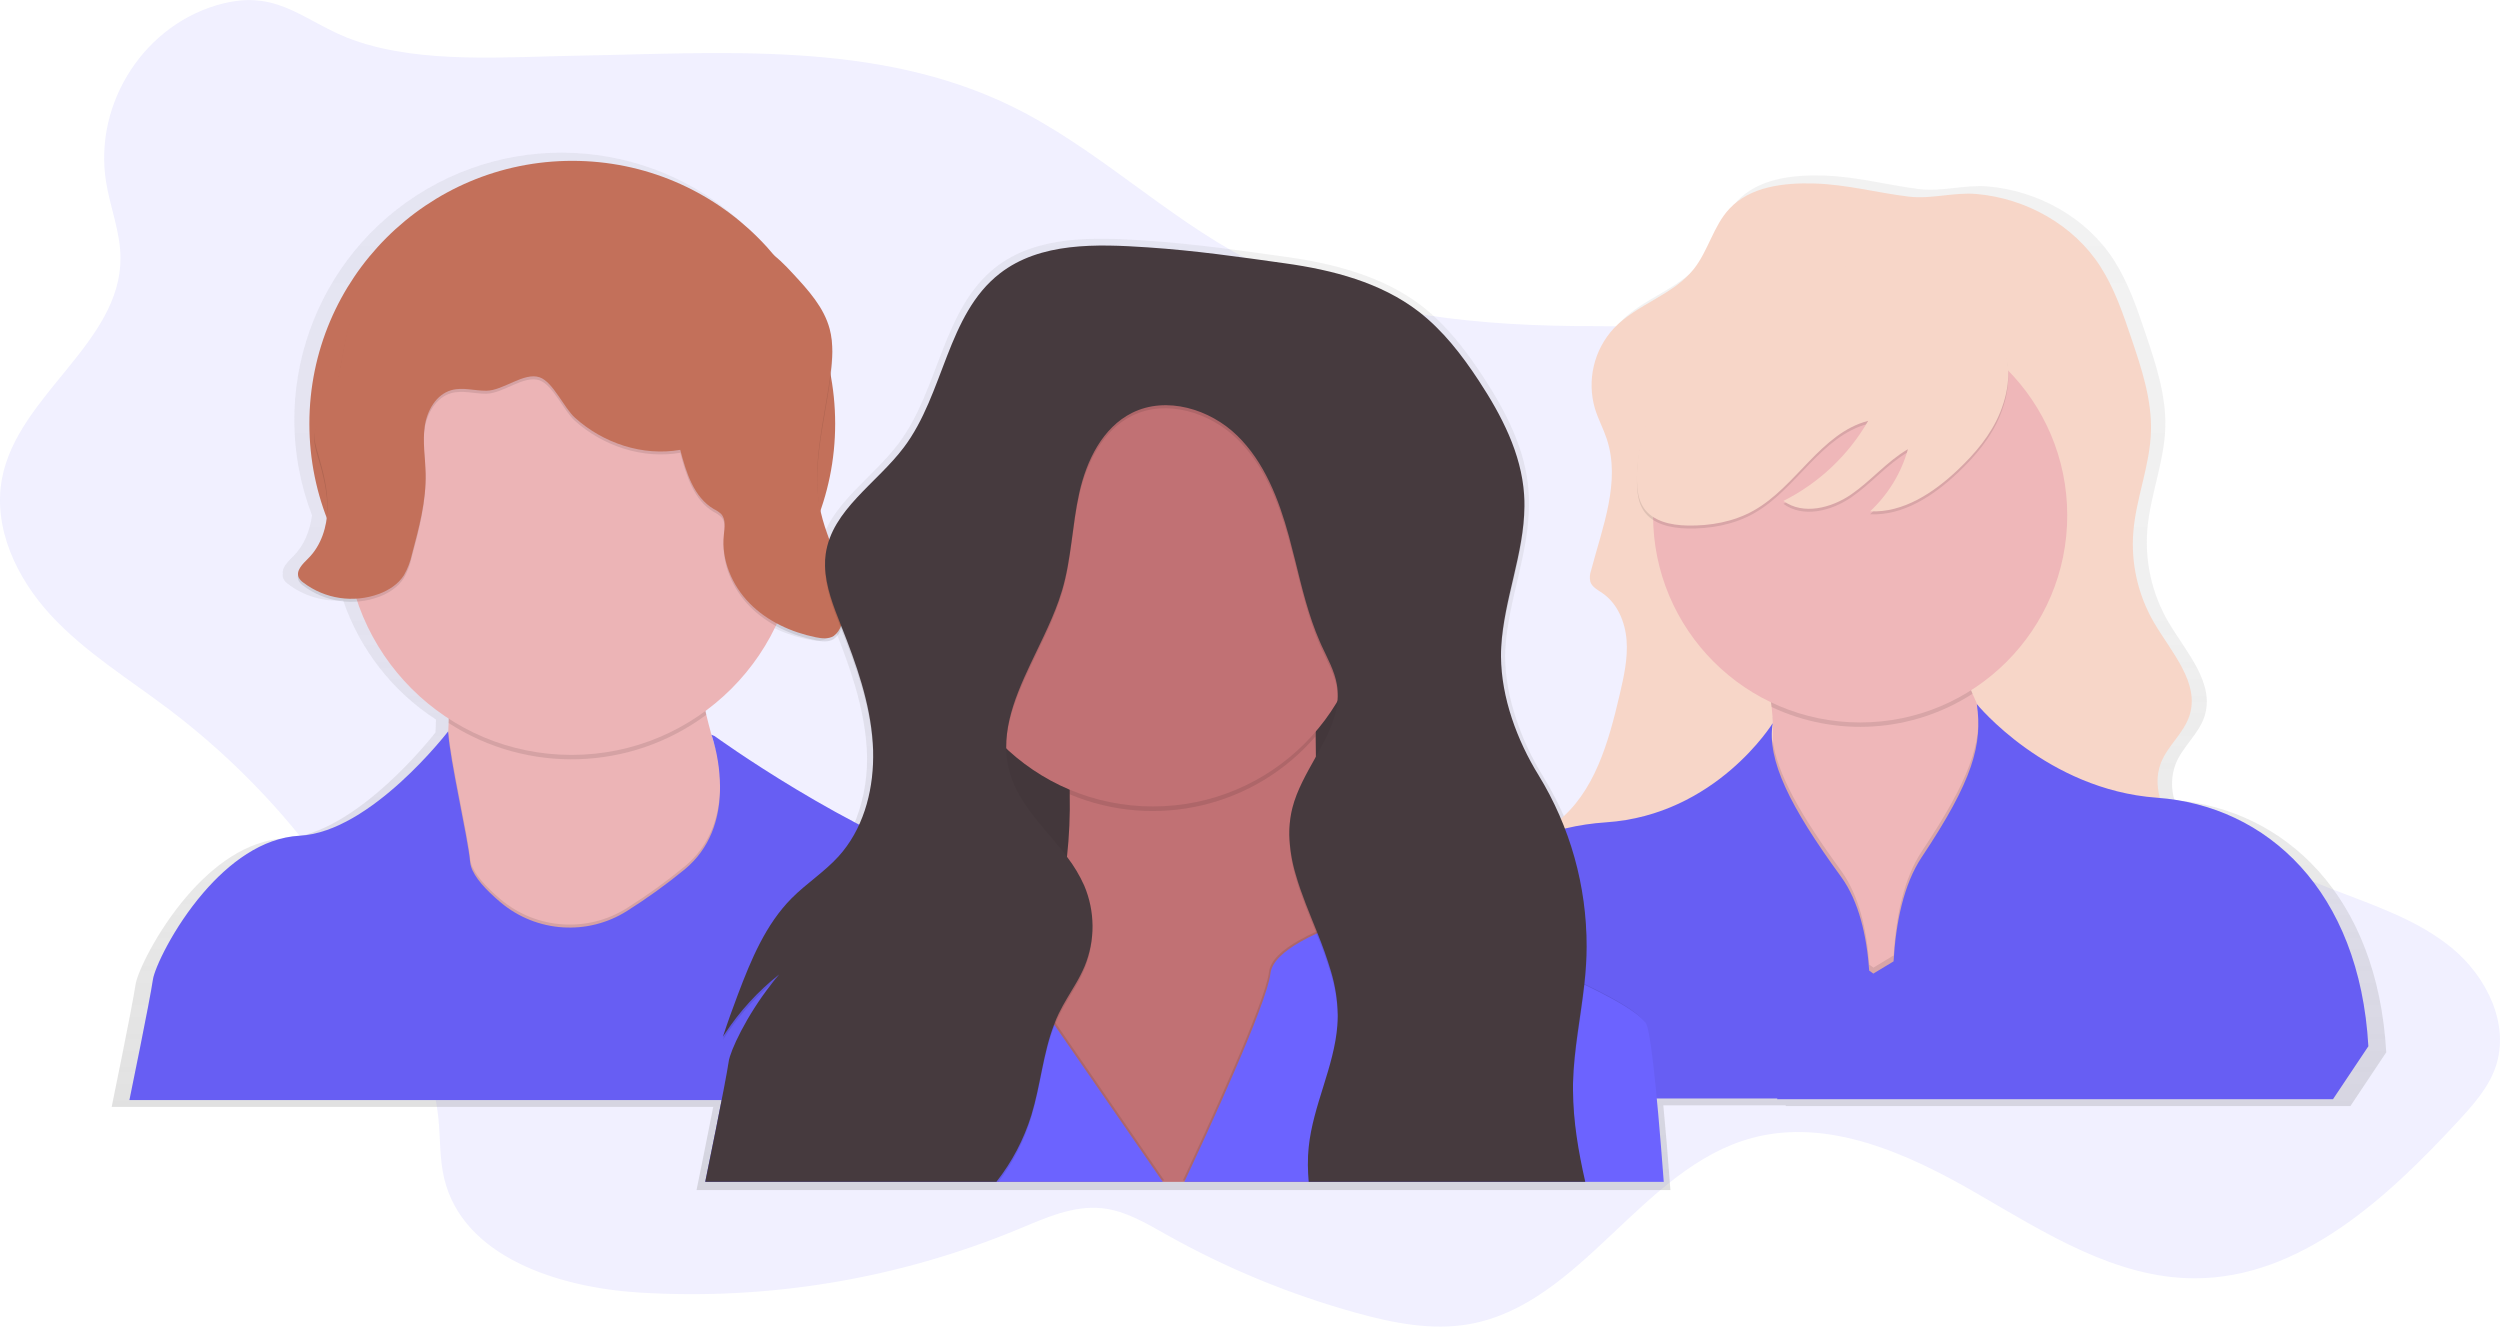
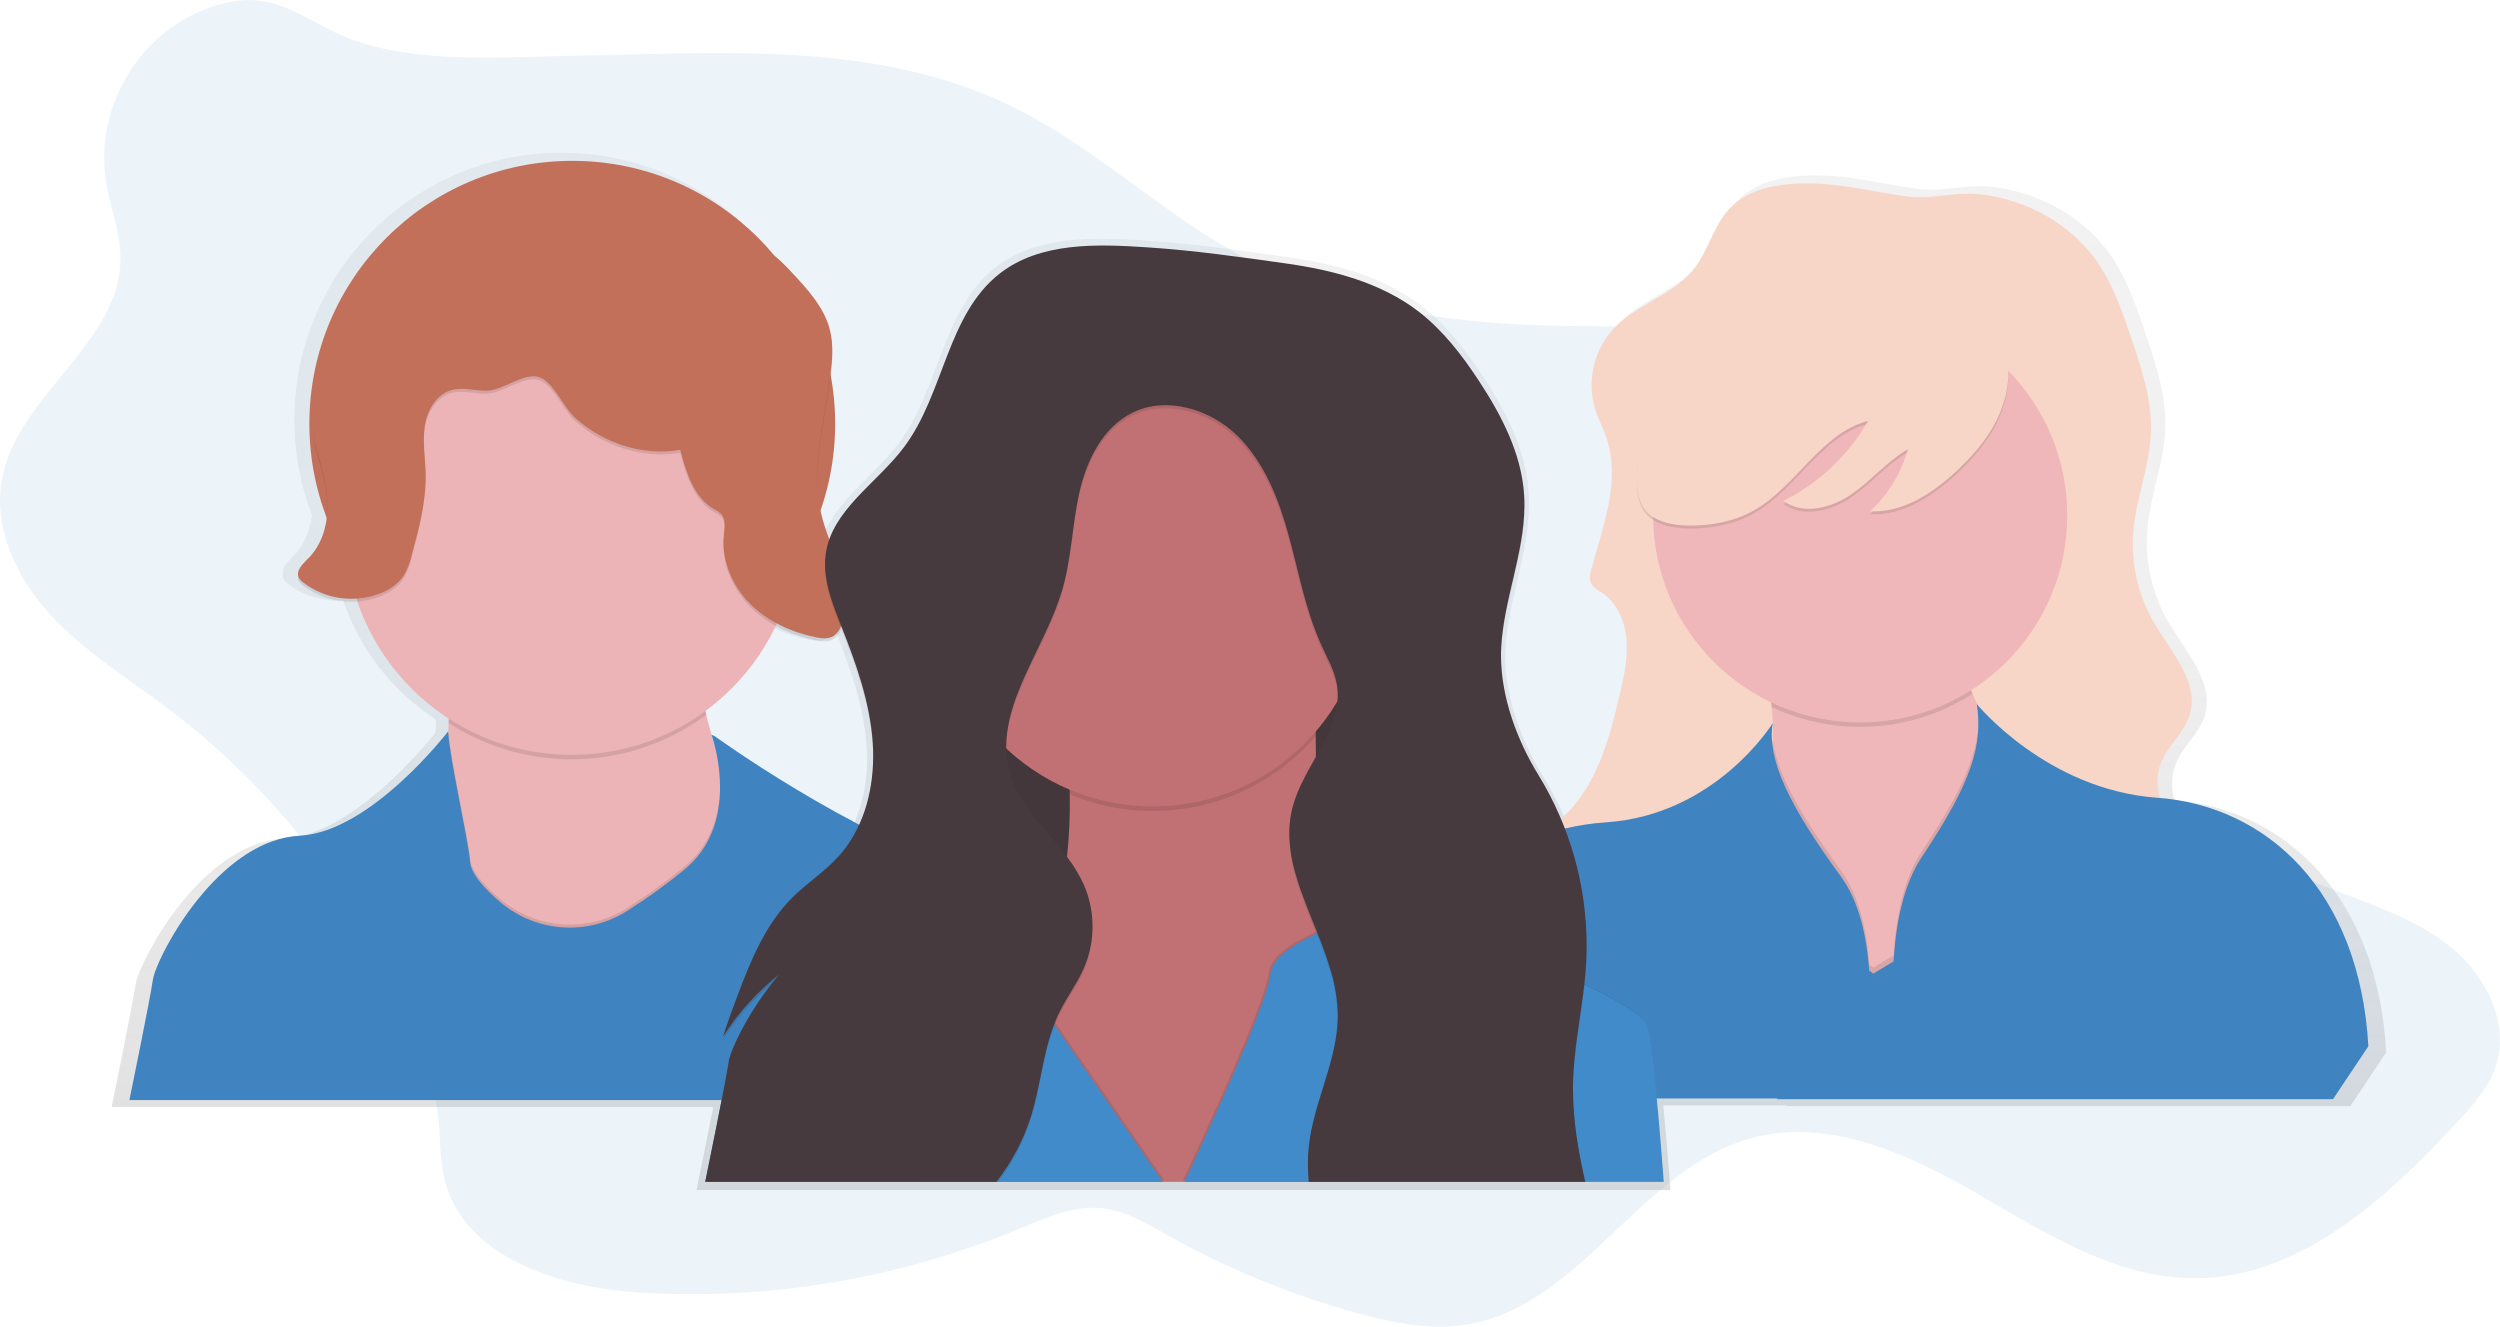
<svg xmlns="http://www.w3.org/2000/svg" xmlns:xlink="http://www.w3.org/1999/xlink" id="e532202f-8294-4472-8a94-ef01c23bf434" data-name="Layer 1" width="1111.01" height="589.53" viewBox="0 0 1111.01 589.53">
  <defs>
    <linearGradient id="6523b961-f8f8-40f3-a3b1-09fdd7ed93df" x1="599.51" y1="684.08" x2="599.51" y2="223.08" gradientUnits="userSpaceOnUse">
      <stop offset="0" stop-color="gray" stop-opacity="0.25" />
      <stop offset="0.54" stop-color="gray" stop-opacity="0.12" />
      <stop offset="1" stop-color="gray" stop-opacity="0.1" />
    </linearGradient>
    <linearGradient id="e6435e64-b3d1-4733-b0cc-6790ac85fe12" x1="237.95" y1="480.71" x2="237.95" y2="480.06" xlink:href="#6523b961-f8f8-40f3-a3b1-09fdd7ed93df" />
    <linearGradient id="73d9ea98-6cb8-49b2-821a-398ea6573905" x1="237.91" y1="480.06" x2="237.91" y2="479.38" xlink:href="#6523b961-f8f8-40f3-a3b1-09fdd7ed93df" />
    <linearGradient id="f9c93000-e0c7-4e00-94fd-e2b9ec72c33f" x1="237.87" y1="479.07" x2="237.87" y2="479.03" xlink:href="#6523b961-f8f8-40f3-a3b1-09fdd7ed93df" />
    <linearGradient id="1153be5e-6776-4508-9780-444bab76be76" x1="237.89" y1="479.38" x2="237.89" y2="479.22" xlink:href="#6523b961-f8f8-40f3-a3b1-09fdd7ed93df" />
    <linearGradient id="40699d8e-29dd-40d9-a6a0-7f690174f3e3" x1="237.88" y1="479.22" x2="237.88" y2="479.07" xlink:href="#6523b961-f8f8-40f3-a3b1-09fdd7ed93df" />
  </defs>
-   <path d="M91.6,235.87c1.8,11.42,6.4,22.45,6.44,34,.15,37.74-45.64,60.92-52.65,98-4.16,22,6.62,44.48,21.82,60.89S101.79,457,119.64,470.5A335.73,335.73,0,0,1,229.63,616c4.51,11.6,8.39,23.56,9.67,35.94.93,9,.49,18.21,2.6,27,8.35,34.89,50.69,48.43,86.49,50.69a379.3,379.3,0,0,0,168.74-28.18c12-5,24.39-10.68,37.27-9.27,10.3,1.13,19.49,6.7,28.53,11.77a378.43,378.43,0,0,0,84.38,34.74c16.3,4.5,33.41,7.92,50.06,5,50-8.82,76.57-69.46,125.63-82.72,33.94-9.17,69.26,6.85,99.7,24.44s61.86,37.85,97,37.9c46.88.06,85.42-35.42,117.22-69.86,6.67-7.23,13.45-14.79,16.63-24.1,6.45-18.9-4-40.13-19.45-52.83s-34.93-19-53.54-26.26a464.26,464.26,0,0,1-89.77-46.88c-18.2-12.2-35.83-26-48.28-44-10.71-15.52-17.14-33.51-24.32-50.95-15.74-38.19-38-77-75.17-94.92-30.35-14.64-65.6-13-99.29-13.39-49.64-.55-100.54-6.52-144.55-29.48-37.17-19.39-67.7-50-105.42-68.33-60-29.13-128.59-23.42-193.24-22.32-31.07.53-68,3.63-97.84-6.55-22.07-7.53-33.43-22.92-58.78-16.72C109.23,165.17,86.06,200.64,91.6,235.87Z" transform="translate(-44.49 -155.23)" fill="#6c63ff" opacity="0.1" />
+   <path d="M91.6,235.87c1.8,11.42,6.4,22.45,6.44,34,.15,37.74-45.64,60.92-52.65,98-4.16,22,6.62,44.48,21.82,60.89S101.79,457,119.64,470.5A335.73,335.73,0,0,1,229.63,616c4.51,11.6,8.39,23.56,9.67,35.94.93,9,.49,18.21,2.6,27,8.35,34.89,50.69,48.43,86.49,50.69a379.3,379.3,0,0,0,168.74-28.18c12-5,24.39-10.68,37.27-9.27,10.3,1.13,19.49,6.7,28.53,11.77a378.43,378.43,0,0,0,84.38,34.74c16.3,4.5,33.41,7.92,50.06,5,50-8.82,76.57-69.46,125.63-82.72,33.94-9.17,69.26,6.85,99.7,24.44s61.86,37.85,97,37.9c46.88.06,85.42-35.42,117.22-69.86,6.67-7.23,13.45-14.79,16.63-24.1,6.45-18.9-4-40.13-19.45-52.83s-34.93-19-53.54-26.26a464.26,464.26,0,0,1-89.77-46.88c-18.2-12.2-35.83-26-48.28-44-10.71-15.52-17.14-33.51-24.32-50.95-15.74-38.19-38-77-75.17-94.92-30.35-14.64-65.6-13-99.29-13.39-49.64-.55-100.54-6.52-144.55-29.48-37.17-19.39-67.7-50-105.42-68.33-60-29.13-128.59-23.42-193.24-22.32-31.07.53-68,3.63-97.84-6.55-22.07-7.53-33.43-22.92-58.78-16.72C109.23,165.17,86.06,200.64,91.6,235.87Z" transform="translate(-44.49 -155.23)" fill="#428bca" opacity="0.1" />
  <path d="M1010.82,510.76a25,25,0,0,1,.47-15.86c3-7.76,10.31-13.36,12.88-21.29,4.78-14.73-8.1-28.52-16-41.87a70.32,70.32,0,0,1-9.41-41c1.23-15.36,7.52-30.05,8-45.45.43-14.35-4.22-28.31-8.81-41.91-3.79-11.24-7.65-22.61-14.06-32.59-12.12-18.87-33.65-30.73-55.79-32.69-10.45-.93-20.67,2.47-30.94,1.14-14.26-1.84-27.74-5.54-42.28-6-13.81-.41-29.08,1.34-38.49,11.46-7.19,7.75-9.49,18.94-16.07,27.22-9.34,11.75-25.67,15.78-36,26.66a37.77,37.77,0,0,0-8.53,36.43c1.43,4.64,3.77,8.95,5.29,13.56,6.39,19.26-2,39.86-7.07,59.5a9,9,0,0,0-.3,5c.8,2.4,3.32,3.66,5.41,5.08,6.84,4.66,10.33,13.1,11,21.35s-1.24,16.47-3.12,24.53c-4.79,20.49-10.78,42.44-26.57,56.07a144.25,144.25,0,0,0-10.14-19.76c-9.66-15.66-16.81-35-16.93-53.51a.69.69,0,0,1,0-.17c0-1,.05-2,.11-3,1.25-21.84,10.69-42.91,10.48-64.65q0-2.64-.15-5.29c-1.23-18.61-10.17-35.82-20.42-51.4-7.65-11.63-16.27-22.86-27.31-31.33C659,278,637.31,272.36,616,269.38s-40.7-5.78-62.18-7.22c-23.1-1.55-48.52-2.42-66.78,11.8-23.81,18.54-25.13,54.35-43.28,78.45-10.8,14.34-28,25.42-33.69,41.71a100.71,100.71,0,0,1-3.84-12.25c-.06-.28-.12-.55-.18-.83a119.24,119.24,0,0,0,4.63-61.23,75.35,75.35,0,0,0,.69-10A39.38,39.38,0,0,0,410.2,299c-2.57-9.74-9.66-17.53-16.51-24.92a73.12,73.12,0,0,0-8.1-7.85,118.72,118.72,0,0,0-202.44,118c-.88,6.82-3.52,13.45-8.37,18.26-2.21,2.19-5.07,4.93-4.59,7.73a3.77,3.77,0,0,0,.32,2.35,6.58,6.58,0,0,0,2,2.19A36,36,0,0,0,197,422.06,102.4,102.4,0,0,0,238.24,475q0,1-.07,1.94c0,1.11-.09,2.21-.14,3.33,0,.25,0,.5,0,.75,0-.09,0-.19,0-.29s-34.82,45.39-67,47.08c-17.18.9-32.17,12.49-43.53,25.74-13.64,15.9-22.06,34.18-22.78,39.24-1.33,9.28-10.61,54.38-10.61,54.38H361.45c-3.16,16.24-7.42,36.93-7.42,36.93H786.82c-1-13.91-2.11-26.77-3.14-37.66h54.41l-.06.33h251l15.92-23.89C1101,553.27,1059.94,515,1010.82,510.76ZM385.92,433a64.84,64.84,0,0,0,18,6.48c2.73.56,5.78.91,8.11-.62a9.32,9.32,0,0,0,3.27-4.63l.12.3c6.75,17,13,34.54,14.21,52.8.11,1.72.18,3.44.19,5.17a74.78,74.78,0,0,1-6.31,30.26,583.29,583.29,0,0,1-65.27-40l-1.41-.6c0,.11.49,1.36,1.07,3.47.14.51.29,1.07.44,1.67-1.43-4.62-2.73-9.34-3.87-14.15-.13-.57-.26-1.14-.39-1.71A102.53,102.53,0,0,0,385.92,433Z" transform="translate(-44.49 -155.23)" fill="url(#6523b961-f8f8-40f3-a3b1-09fdd7ed93df)" />
  <path d="M238,480.71l0-.65Z" transform="translate(-44.49 -155.23)" fill="url(#e6435e64-b3d1-4733-b0cc-6790ac85fe12)" />
  <path d="M237.93,480.06l0-.68Z" transform="translate(-44.49 -155.23)" fill="url(#73d9ea98-6cb8-49b2-821a-398ea6573905)" />
  <path d="M237.88,479.07Z" transform="translate(-44.49 -155.23)" fill="url(#f9c93000-e0c7-4e00-94fd-e2b9ec72c33f)" />
  <path d="M237.89,479.38v0Z" transform="translate(-44.49 -155.23)" fill="url(#1153be5e-6776-4508-9780-444bab76be76)" />
  <path d="M237.88,479.22v0Z" transform="translate(-44.49 -155.23)" fill="url(#40699d8e-29dd-40d9-a6a0-7f690174f3e3)" />
  <path d="M850.87,236.78c-13.59-.41-28.63,1.32-37.88,11.28-7.08,7.62-9.34,18.64-15.82,26.79-9.19,11.57-25.26,15.53-35.44,26.24a37.18,37.18,0,0,0-8.4,35.86c1.41,4.56,3.71,8.81,5.21,13.34,6.29,19-1.92,39.23-7,58.56a8.81,8.81,0,0,0-.29,4.94c.78,2.36,3.27,3.6,5.32,5,6.73,4.59,10.17,12.89,10.78,21s-1.22,16.21-3.07,24.14c-4.91,21-11.11,43.61-28.16,56.84C728.92,526.42,719.3,531,717.42,540c-2.2,10.54,7.86,19.5,17.51,24.27,28.33,14,61.22,14.2,92.21,20.44,27.29,5.5,54.51,15.92,82.13,12.36,12.31-1.58,24.08-5.91,35.73-10.2l72.54-26.73a18.87,18.87,0,0,0,5.7-2.87c4.37-3.64,4.52-10.56,2.14-15.73s-6.7-9.13-10.5-13.37c-8.28-9.27-14.58-22.36-10.06-33.94,3-7.64,10.15-13.15,12.68-21,4.7-14.5-8-28.08-15.7-41.22a69.21,69.21,0,0,1-9.26-40.31c1.21-15.12,7.4-29.58,7.85-44.74.42-14.12-4.15-27.86-8.67-41.25-3.73-11.06-7.53-22.25-13.84-32.08-11.93-18.57-33.12-30.24-54.92-32.18-10.29-.91-20.34,2.43-30.45,1.13C878.46,240.85,865.18,237.21,850.87,236.78Z" transform="translate(-44.49 -155.23)" fill="#f7d6c8" />
  <path d="M871.16,633.59s-82.24-51.56-50.26-111c7.4-13.74,10.67-26.74,11.34-38.61a83.43,83.43,0,0,0,0-9.39c0-.15,0-.3,0-.45q-.16-2.42-.43-4.76C828,438,807.84,417.55,807.84,417.55s136.41-39.81,113.57-3.92c-10.6,16.66-7.43,33-.33,49.91.75,1.78,1.55,3.58,2.38,5.37,8.2,17.83,19.58,36.3,22.76,56.33C952.74,566.36,871.16,633.59,871.16,633.59Z" transform="translate(-44.49 -155.23)" fill="#efb7b9" />
  <path d="M921.41,413.63c-10.6,16.66-7.43,33-.33,49.91a92.17,92.17,0,0,1-89.3,5.88C828,438,807.84,417.55,807.84,417.55S944.26,377.73,921.41,413.63Z" transform="translate(-44.49 -155.23)" opacity="0.1" />
  <circle cx="826.66" cy="229.03" r="92.03" fill="#efb7b9" />
  <path d="M832.24,474.63c0-.15,0-.3,0-.45l.11-.18C832.29,474.22,832.25,474.43,832.24,474.63Z" transform="translate(-44.49 -155.23)" opacity="0.1" />
  <path d="M871.16,633.59s-82.24-51.56-50.26-111c7.4-13.74,10.67-26.74,11.34-38.61,1.87,14.68,12,32.93,30.44,58.19,8,11,11.44,26.38,12.53,41.75l1.83,1.33,9-5.44c1-17,4.44-34.18,12.58-46.36,21.39-32,26.47-48,24.89-64.58,8.2,17.83,19.58,36.3,22.76,56.33C952.74,566.36,871.16,633.59,871.16,633.59Z" transform="translate(-44.49 -155.23)" opacity="0.1" />
-   <path d="M1003,509.74c-49-3.56-80-41.6-80-41.6,2.61,17.82-1.63,33.77-24.48,68C890.43,548.28,887,565.43,886,582.47l-9,5.44-1.83-1.33c-1.09-15.36-4.52-30.76-12.53-41.75-22.84-31.33-33-51.89-30.35-68.21,0,0-25.13,40.79-74.08,44.06s-90.07,37.86-94,101.17l15.66,21.54H834.34l-.06.33h247L1097,620.19C1093.07,551.07,1052,513.3,1003,509.74Z" transform="translate(-44.49 -155.23)" fill="#6c63ff" />
+   <path d="M1003,509.74c-49-3.56-80-41.6-80-41.6,2.61,17.82-1.63,33.77-24.48,68C890.43,548.28,887,565.43,886,582.47l-9,5.44-1.83-1.33c-1.09-15.36-4.52-30.76-12.53-41.75-22.84-31.33-33-51.89-30.35-68.21,0,0-25.13,40.79-74.08,44.06s-90.07,37.86-94,101.17l15.66,21.54H834.34l-.06.33h247L1097,620.19C1093.07,551.07,1052,513.3,1003,509.74Z" transform="translate(-44.49 -155.23)" fill="#428bca" />
  <path d="M1003,509.74c-49-3.56-80-41.6-80-41.6,2.61,17.82-1.63,33.77-24.48,68C890.43,548.28,887,565.43,886,582.47l-9,5.44-1.83-1.33c-1.09-15.36-4.52-30.76-12.53-41.75-22.84-31.33-33-51.89-30.35-68.21,0,0-25.13,40.79-74.08,44.06s-90.07,37.86-94,101.17l15.66,21.54H834.34l-.06.33h247L1097,620.19C1093.07,551.07,1052,513.3,1003,509.74Z" transform="translate(-44.49 -155.23)" opacity="0.05" />
  <path d="M933.37,339.78c-4,9.9-11.1,18.26-18.86,25.6-10.72,10.15-24.2,19.09-38.94,18.4a59.73,59.73,0,0,0,16.81-27.62c-9.3,5.42-16.33,14-25.21,20.11s-21.43,9.26-30.11,2.88a90.26,90.26,0,0,0,37.67-35.59c-21.08,5.47-31.9,29.21-50.89,39.87-8.9,5-19.31,6.88-29.51,6.66-7.25-.15-15.33-1.84-19.37-7.86-2.36-3.5-2.91-7.9-3-12.13-.44-19.18,7.37-38,19.4-52.93s28-26.28,45.08-35.09c6.08-3.14,12.42-6,19.19-7,8.42-1.22,17,.57,25.26,2.47,10.74,2.46,21.54,5.16,31.43,10C933.43,298,942.65,316.94,933.37,339.78Z" transform="translate(-44.49 -155.23)" opacity="0.1" />
  <path d="M933.37,338.47c-4,9.9-11.1,18.26-18.86,25.6-10.72,10.15-24.2,19.09-38.94,18.4a59.73,59.73,0,0,0,16.81-27.62c-9.3,5.42-16.33,14-25.21,20.11s-21.43,9.26-30.11,2.88a90.26,90.26,0,0,0,37.67-35.59c-21.08,5.47-31.9,29.21-50.89,39.87-8.9,5-19.31,6.88-29.51,6.66-7.25-.15-15.33-1.84-19.37-7.86-2.36-3.5-2.91-7.9-3-12.13-.44-19.18,7.37-38,19.4-52.93s28-26.28,45.08-35.09c6.08-3.14,12.42-6,19.19-7,8.42-1.22,17,.57,25.26,2.47,10.74,2.46,21.54,5.16,31.43,10C933.43,296.67,942.65,315.63,933.37,338.47Z" transform="translate(-44.49 -155.23)" fill="#f7d6c8" />
  <circle cx="254.32" cy="188.31" r="116.83" fill="#c3705a" />
  <path d="M403.57,568.39s-107,27.41-109.65,30-90.07,7.18-64.62-46.34c9.35-19.65,13.24-46.34,14.42-72.25.05-1.1.1-2.19.14-3.28,1.61-43.43-4.11-83.73-4.11-83.73s124-49,114.87,25.46c-2.28,18.52-.39,37.13,3.75,54.63,1.38,5.84,3,11.55,4.8,17.09C377.65,534.61,403.57,568.39,403.57,568.39Z" transform="translate(-44.49 -155.23)" fill="#ecb4b6" />
  <path d="M358.36,472.9a100.54,100.54,0,0,1-114.51,3.64c1.61-43.43-4.11-83.73-4.11-83.73s124-49,114.87,25.46C352.34,436.8,354.23,455.41,358.36,472.9Z" transform="translate(-44.49 -155.23)" opacity="0.1" />
  <circle cx="253.99" cy="234.97" r="100.51" fill="#ecb4b6" />
  <path d="M403.57,568.39s-107,27.41-109.65,30-90.07,7.18-64.62-46.34c9.35-19.65,13.24-46.34,14.42-72.25,1,13.54,8.74,46.33,9.73,57.24a9.51,9.51,0,0,0,.38,1.88c1.45,4.85,6.62,10.44,12.85,15.74l.37.31a47.67,47.67,0,0,0,56.14,3.75,253.17,253.17,0,0,0,25.56-18.42c11.64-9.61,15.27-22.56,15.72-34a72.79,72.79,0,0,0-1.3-16.38C377.65,534.61,403.57,568.39,403.57,568.39Z" transform="translate(-44.49 -155.23)" opacity="0.1" />
-   <path d="M538.68,644.11H102s9.14-44.38,10.44-53.52c.71-5,9-23,22.43-38.63,11.18-13,25.93-24.45,42.84-25.34,31.65-1.66,65.92-46.34,65.92-46.34h0c.76,13,8.78,46.95,9.79,58.09a9.51,9.51,0,0,0,.38,1.88c1.45,4.85,6.62,10.44,12.85,15.74l.37.31a47.66,47.66,0,0,0,56.14,3.76,254.26,254.26,0,0,0,25.56-18.42c11.64-9.61,15.27-22.56,15.72-34a75.31,75.31,0,0,0-2.73-22.49c-.57-2.08-1-3.3-1.06-3.41l1.39.59s59.13,43,113.3,60.58a64.78,64.78,0,0,1,17.76,9,76.77,76.77,0,0,1,12.06,10.83,112.26,112.26,0,0,1,18,27.69C535.72,617.05,538.68,644.11,538.68,644.11Z" transform="translate(-44.49 -155.23)" fill="#6c63ff" />
+   <path d="M538.68,644.11H102s9.14-44.38,10.44-53.52c.71-5,9-23,22.43-38.63,11.18-13,25.93-24.45,42.84-25.34,31.65-1.66,65.92-46.34,65.92-46.34h0c.76,13,8.78,46.95,9.79,58.09a9.51,9.51,0,0,0,.38,1.88c1.45,4.85,6.62,10.44,12.85,15.74l.37.31a47.66,47.66,0,0,0,56.14,3.76,254.26,254.26,0,0,0,25.56-18.42c11.64-9.61,15.27-22.56,15.72-34a75.31,75.31,0,0,0-2.73-22.49c-.57-2.08-1-3.3-1.06-3.41l1.39.59s59.13,43,113.3,60.58a64.78,64.78,0,0,1,17.76,9,76.77,76.77,0,0,1,12.06,10.83,112.26,112.26,0,0,1,18,27.69C535.72,617.05,538.68,644.11,538.68,644.11Z" transform="translate(-44.49 -155.23)" fill="#428bca" />
  <path d="M538.68,644.11H102s9.14-44.38,10.44-53.52c.71-5,9-23,22.43-38.63,11.18-13,25.93-24.45,42.84-25.34,31.65-1.66,65.92-46.34,65.92-46.34h0c.76,13,8.78,46.95,9.79,58.09a9.51,9.51,0,0,0,.38,1.88c1.45,4.85,6.62,10.44,12.85,15.74l.37.31a47.66,47.66,0,0,0,56.14,3.76,254.26,254.26,0,0,0,25.56-18.42c11.64-9.61,15.27-22.56,15.72-34a75.31,75.31,0,0,0-2.73-22.49c-.57-2.08-1-3.3-1.06-3.41l1.39.59s59.13,43,113.3,60.58a64.78,64.78,0,0,1,17.76,9,76.77,76.77,0,0,1,12.06,10.83,112.26,112.26,0,0,1,18,27.69C535.72,617.05,538.68,644.11,538.68,644.11Z" transform="translate(-44.49 -155.23)" opacity="0.05" />
  <path d="M346.8,356.45c2.6,10,6,21.11,14.93,26.32A13.11,13.11,0,0,1,365,385c2.2,2.39,1.53,6.12,1.2,9.36-1.14,11.12,3.64,22.39,11.48,30.36s18.45,12.84,29.4,15.08c2.68.55,5.69.9,8-.61a9.33,9.33,0,0,0,3.28-4.71c3.05-8.11,1.76-17.22-.79-25.5s-6.31-16.18-8.24-24.63c-4.59-20.05,1.49-40.77,4.23-61.16.91-6.78,1.44-13.77-.31-20.38-2.53-9.58-9.51-17.26-16.25-24.53-3.63-3.91-7.34-7.89-12-10.45-13.74-7.51-31.43-.84-46.1-6.31-5.87-2.19-10.86-6.19-16.45-9-11.87-6-25.94-6.33-38.95-3.6s-25.2,8.34-37.27,13.9L237,267c-13,6-26.93,12.78-33.93,25.33-7.45,13.36-5.38,30.46-12.83,43.82-2.26,4-5.41,7.84-6,12.44-.4,3.32.62,6.64,1.57,9.85,2.32,7.81,4.34,15.84,4.16,24s-2.78,16.52-8.56,22.26c-2.44,2.42-5.7,5.52-4.2,8.61a6.48,6.48,0,0,0,2,2.16,35.41,35.41,0,0,0,33.73,5c4.38-1.67,8.52-4.35,11-8.3a32.49,32.49,0,0,0,3.54-9.28c3.16-11.77,6.34-23.74,6.09-35.93-.14-7-1.42-14.06-.4-21s5.07-14.09,11.82-16c5-1.43,10.35.3,15.57.25,7.52-.06,16.74-8.4,23.71-5.95,6,2.12,10.75,13.6,15.71,18C312.56,353.49,330.12,359.36,346.8,356.45Z" transform="translate(-44.49 -155.23)" opacity="0.1" />
  <path d="M346.8,355.14c2.6,10,6,21.11,14.93,26.32a13.11,13.11,0,0,1,3.23,2.18c2.2,2.39,1.53,6.12,1.2,9.36-1.14,11.12,3.64,22.39,11.48,30.36s18.45,12.84,29.4,15.08c2.68.55,5.69.9,8-.61a9.33,9.33,0,0,0,3.28-4.71c3.05-8.11,1.76-17.22-.79-25.5s-6.31-16.18-8.24-24.63c-4.59-20.05,1.49-40.77,4.23-61.16.91-6.78,1.44-13.77-.31-20.38-2.53-9.58-9.51-17.26-16.25-24.53-3.63-3.91-7.34-7.89-12-10.45-13.74-7.51-31.43-.84-46.1-6.31-5.87-2.19-10.86-6.19-16.45-9-11.87-6-25.94-6.33-38.95-3.6s-25.2,8.34-37.27,13.9l-9.11,4.2c-13,6-26.93,12.78-33.93,25.33-7.45,13.36-5.38,30.46-12.83,43.82-2.26,4-5.41,7.84-6,12.44-.4,3.32.62,6.64,1.57,9.85,2.32,7.81,4.34,15.84,4.16,24s-2.78,16.52-8.56,22.26c-2.44,2.42-5.7,5.52-4.2,8.61a6.48,6.48,0,0,0,2,2.16,35.41,35.41,0,0,0,33.73,5c4.38-1.67,8.52-4.35,11-8.3a32.49,32.49,0,0,0,3.54-9.28c3.16-11.77,6.34-23.74,6.09-35.93-.14-7-1.42-14.06-.4-21s5.07-14.09,11.82-16c5-1.43,10.35.3,15.57.25,7.52-.06,16.74-8.4,23.71-5.95,6,2.12,10.75,13.6,15.71,18C312.56,352.19,330.12,358.06,346.8,355.14Z" transform="translate(-44.49 -155.23)" fill="#c3705a" />
  <rect x="408.03" y="242.6" width="229.1" height="196.46" fill="#463a3e" />
  <rect x="408.03" y="242.6" width="229.1" height="196.46" opacity="0.05" />
  <path d="M648.77,680.45h-196c2.53-14.27,9.93-29.91,24.35-46.77a173,173,0,0,0,27.62-44.2q2.79-6.43,5-12.89a188.75,188.75,0,0,0,8.79-39.42c0-.38.09-.76.13-1.14a215.36,215.36,0,0,0,1.22-27.92c0-.67,0-1.32,0-2a254.42,254.42,0,0,0-11.25-67.42l-.25-.78c-2.13-6.71-3.69-10.48-3.69-10.48s3.89-2.11,10.31-5.22l.54-.26c23.61-11.34,79.5-35,104.14-18.14l.4.27c8.62,6.14,13.26,17.41,11.08,36.18,0,.07,0,.15,0,.22,0,.35-.08.69-.11,1a363.24,363.24,0,0,0-1.87,38.94c0,.65,0,1.3,0,2q0,4.57.1,9.26c0,.42,0,.84,0,1.26.2,10.1.65,20.53,1.28,31.11.87,14.67,2.11,29.61,3.54,44.27.61,6.27,1.27,12.5,2,18.63.08.72.16,1.46.24,2.17.84,7.47,1.71,14.79,2.6,21.89l.06.46C642.4,639.67,646.16,664.29,648.77,680.45Z" transform="translate(-44.49 -155.23)" fill="#c17174" />
  <path d="M631.08,440.3c0,.07,0,.15,0,.22a359.66,359.66,0,0,0-2,40c0,.65,0,1.3,0,2a95.41,95.41,0,0,1-109.25,25.68c0-.67,0-1.32,0-2a253.91,253.91,0,0,0-11.5-68.2c-2.13-6.71-3.69-10.48-3.69-10.48s3.89-2.11,10.31-5.22C538.33,411,595.38,386.6,620,404.12,628.61,410.26,633.25,421.53,631.08,440.3Z" transform="translate(-44.49 -155.23)" opacity="0.1" />
  <circle cx="512.35" cy="263.07" r="95.32" fill="#c17174" />
  <path d="M561.89,679.8H358.54s9.14-44.38,10.44-53.52c.71-5,9-23,22.43-38.63a98.66,98.66,0,0,1,60.68-21.53c38.89-.58,50.21,12.81,53.28,22.71a22.17,22.17,0,0,1,.8,10.29l7.36,10.66Z" transform="translate(-44.49 -155.23)" opacity="0.1" />
-   <path d="M561.24,680.45H357.89s9.14-44.38,10.44-53.52c.71-5,9-23,22.43-38.63a98.66,98.66,0,0,1,60.68-21.53c38.89-.58,50.21,12.81,53.28,22.71a22.17,22.17,0,0,1,.8,10.29l7.36,10.66Z" transform="translate(-44.49 -155.23)" fill="#6c63ff" />
+   <path d="M561.24,680.45H357.89s9.14-44.38,10.44-53.52c.71-5,9-23,22.43-38.63a98.66,98.66,0,0,1,60.68-21.53c38.89-.58,50.21,12.81,53.28,22.71a22.17,22.17,0,0,1,.8,10.29l7.36,10.66Z" transform="translate(-44.49 -155.23)" fill="#428bca" />
  <path d="M783.22,679.8H570.16c10.16-21.62,36.79-79.26,38.27-92.59.57-5.16,6.07-10,13.35-14.11a75.86,75.86,0,0,1,7.09-3.58l.44-.2q2-.88,4.05-1.63a81.16,81.16,0,0,1,57,.45c17.49,6.65,40,15.61,57.52,24l.14.07c4.5,2.16,8.69,4.27,12.38,6.3,7.38,4.05,12.77,7.75,14.84,10.71.95,1.36,2,7.49,3.15,17C779.92,639.08,781.59,658.16,783.22,679.8Z" transform="translate(-44.49 -155.23)" opacity="0.1" />
-   <path d="M783.87,680.45H570.81c10.16-21.62,36.79-79.26,38.27-92.59.57-5.16,6.07-10,13.35-14.11a75.86,75.86,0,0,1,7.09-3.58l.44-.2q2-.88,4.05-1.63a81.16,81.16,0,0,1,57,.45c17.49,6.65,40,15.61,57.52,24l.14.07c4.5,2.16,8.69,4.27,12.38,6.3,7.38,4.05,12.77,7.75,14.84,10.71.95,1.36,2,7.49,3.15,17C780.58,639.73,782.24,658.82,783.87,680.45Z" transform="translate(-44.49 -155.23)" fill="#6c63ff" />
+   <path d="M783.87,680.45H570.81c10.16-21.62,36.79-79.26,38.27-92.59.57-5.16,6.07-10,13.35-14.11a75.86,75.86,0,0,1,7.09-3.58l.44-.2q2-.88,4.05-1.63a81.16,81.16,0,0,1,57,.45c17.49,6.65,40,15.61,57.52,24l.14.07c4.5,2.16,8.69,4.27,12.38,6.3,7.38,4.05,12.77,7.75,14.84,10.71.95,1.36,2,7.49,3.15,17C780.58,639.73,782.24,658.82,783.87,680.45Z" transform="translate(-44.49 -155.23)" fill="#428bca" />
  <path d="M749.58,575.9q0,4.61-.25,9.23-.14,2.25-.34,4.5c-.09,1.08-.2,2.15-.31,3.22l-.14,1.24c-1.63,14.54-4.64,29-5,43.61,0,.69,0,1.38,0,2.07-.07,13.72,2.15,27.23,5.16,40.68H626c-.2-2.49-.3-5-.27-7.47,0-2.23.14-4.46.37-6.7,1.89-18.41,11.3-35.64,12.72-53.93l.06-.84c.09-1.37.14-2.75.12-4.13,0-.12,0-.24,0-.37a70.7,70.7,0,0,0-2.77-17.86c-.08-.29-.16-.58-.24-.87a179.91,179.91,0,0,0-6-17l-.44-1.11c-3.33-8.32-6.83-16.57-9.2-24.84a66.09,66.09,0,0,1-2.89-19c0-1.15.07-2.3.16-3.45.08-.94.19-1.88.33-2.83a44.33,44.33,0,0,1,.88-4.41c2-7.88,6.27-15.27,10.36-22.59l0,0c4.55-8.15,8.89-16.21,9.67-24.78a28.64,28.64,0,0,0,.11-3.26v0a28.71,28.71,0,0,0-.4-4.18c-1.05-6.08-4.18-11.55-6.75-17.16-.26-.57-.52-1.14-.77-1.72,0-.09-.08-.18-.11-.27-5-11.55-7.9-23.87-10.95-36.13-.13-.53-.26-1.06-.4-1.58-.75-3-1.52-6-2.34-9-4.48-16.36-10.86-32.89-23-44.7S562.75,332.48,547.55,340c-13.15,6.55-20.27,21.21-23.48,35.53s-3.47,29.27-7.64,43.35q-.45,1.54-1,3.07c-.18.52-.36,1-.54,1.57-1.79,5.1-4,10.15-6.38,15.17l-.25.53c-7.6,16.17-16.43,32.06-16.71,48.31v.21c0,.44,0,.87,0,1.31a41.91,41.91,0,0,0,1.74,11.4c2,6.66,5.62,12.47,9.84,18q1.25,1.63,2.56,3.23c4.2,5.16,8.76,10.16,12.75,15.48l.13.17a63.26,63.26,0,0,1,7.63,12.73,46.47,46.47,0,0,1,.2,35.9,67.44,67.44,0,0,1-3.89,7.66c-2.57,4.44-5.4,8.76-7.63,13.38-.75,1.55-1.42,3.13-2,4.73-5,12.88-6.08,27.13-10.16,40.42a91.77,91.77,0,0,1-14.53,28.29h-130c1.51-7.39,9-44,10.18-52.22.71-5,9-23,22.43-38.63-1.13.89-2.22,1.79-3.27,2.69a111.24,111.24,0,0,0-21.77,25.06c.29-.9.59-1.81.89-2.71,1.83-5.46,3.81-10.87,5.82-16.21,5.82-15.38,12.3-31.07,23.9-42.73,6.55-6.58,14.52-11.65,20.76-18.52,11-12.09,15.55-28.84,15.42-45.26,0-1.7-.07-3.39-.18-5.08-1.19-18-7.34-35.23-14-52-3.58-9-7.38-18.46-7.21-28a31.21,31.21,0,0,1,.29-4c2.75-19.77,22.75-31.61,34.76-47.56,17.86-23.73,19.16-59,42.59-77.22,18-14,43-13.14,65.73-11.62,21.14,1.42,40.22,4.17,61.2,7.11S658,282,674.83,294.93c10.87,8.34,19.35,19.39,26.88,30.84,10.08,15.34,18.89,32.28,20.1,50.59.09,1.31.14,2.61.14,3.9.21,21.4-9.08,42.14-10.31,63.63-.05,1-.09,2-.1,3a.68.68,0,0,0,0,.16c-.22,18.63,6.93,38.19,16.66,54A144.83,144.83,0,0,1,749.58,575.9Z" transform="translate(-44.49 -155.23)" opacity="0.1" />
  <path d="M749.58,575.9c0,2.64-.1,5.29-.25,7.92q-.14,2.25-.34,4.5t-.45,4.46c-1.63,14.54-4.64,29-5,43.61,0,1.12,0,2.25,0,3.37.07,13.71,2.39,27.23,5.45,40.68H626.11c-.23-2.49-.37-5-.39-7.47a71.52,71.52,0,0,1,.37-8c1.89-18.41,11.3-35.64,12.72-53.93.1-1.34.17-2.68.18-4,0-.31,0-.63,0-.94A71.54,71.54,0,0,0,636,587a179.91,179.91,0,0,0-6-17c-3.46-8.69-7.17-17.32-9.65-26a67.62,67.62,0,0,1-2.89-17.73,46.48,46.48,0,0,1,.16-4.76c.08-.94.19-1.88.33-2.83a44.33,44.33,0,0,1,.88-4.41c2-7.88,6.27-15.27,10.36-22.59,4.56-8.16,8.92-16.24,9.69-24.82.06-.65.09-1.31.11-2v0a28,28,0,0,0-.4-5.49c-1.05-6.08-4.18-11.55-6.75-17.16-.26-.57-.52-1.14-.77-1.72-5.07-11.62-8-24-11.06-36.4-.88-3.54-1.78-7.08-2.73-10.59-4.48-16.36-10.86-32.89-23-44.7s-31.47-17.67-46.66-10.11c-13.15,6.55-20.27,21.21-23.48,35.53s-3.47,29.27-7.64,43.35c-.46,1.55-1,3.1-1.51,4.64-1.86,5.27-4.18,10.5-6.62,15.7-7.81,16.59-16.9,32.91-16.71,49.62v.21a41.91,41.91,0,0,0,1.74,11.4c2,6.66,5.62,12.47,9.84,18q1.25,1.63,2.56,3.23c4.25,5.22,8.86,10.27,12.88,15.65a63.26,63.26,0,0,1,7.63,12.73,46.47,46.47,0,0,1,.2,35.9,67.44,67.44,0,0,1-3.89,7.66c-2.57,4.44-5.4,8.76-7.63,13.38-.75,1.55-1.42,3.13-2,4.73-5,12.88-6.08,27.13-10.16,40.42a92,92,0,0,1-15.53,29.59H357.89s9.14-44.38,10.44-53.52c.65-4.57,7.66-20,19.16-34.63,1-1.34,2.14-2.68,3.27-4a112.05,112.05,0,0,0-24.14,26.34l-.89,1.4c2.08-6.39,4.37-12.7,6.72-18.92,5.82-15.38,12.3-31.07,23.9-42.73,6.55-6.58,14.52-11.65,20.76-18.52,10.68-11.77,15.3-28,15.42-44,0-2.14,0-4.27-.18-6.39-1.19-18-7.34-35.23-14-52-3.41-8.62-7-17.6-7.21-26.74a32.49,32.49,0,0,1,.29-5.27C414.19,381.79,434.19,370,446.2,354c17.86-23.73,19.16-59,42.59-77.22,18-14,43-13.14,65.73-11.62,21.14,1.42,40.22,4.17,61.2,7.11s42.3,8.45,59.11,21.34C685.7,302,694.18,313,701.71,324.46c10.08,15.34,18.89,32.28,20.1,50.59q.18,2.61.14,5.21c-.17,20.93-9.11,41.27-10.31,62.33-.08,1.42-.12,2.83-.1,4.26a.68.68,0,0,0,0,.16c.12,18.24,7.16,37.26,16.66,52.67A144.84,144.84,0,0,1,749.58,575.9Z" transform="translate(-44.49 -155.23)" fill="#463a3e" />
</svg>
